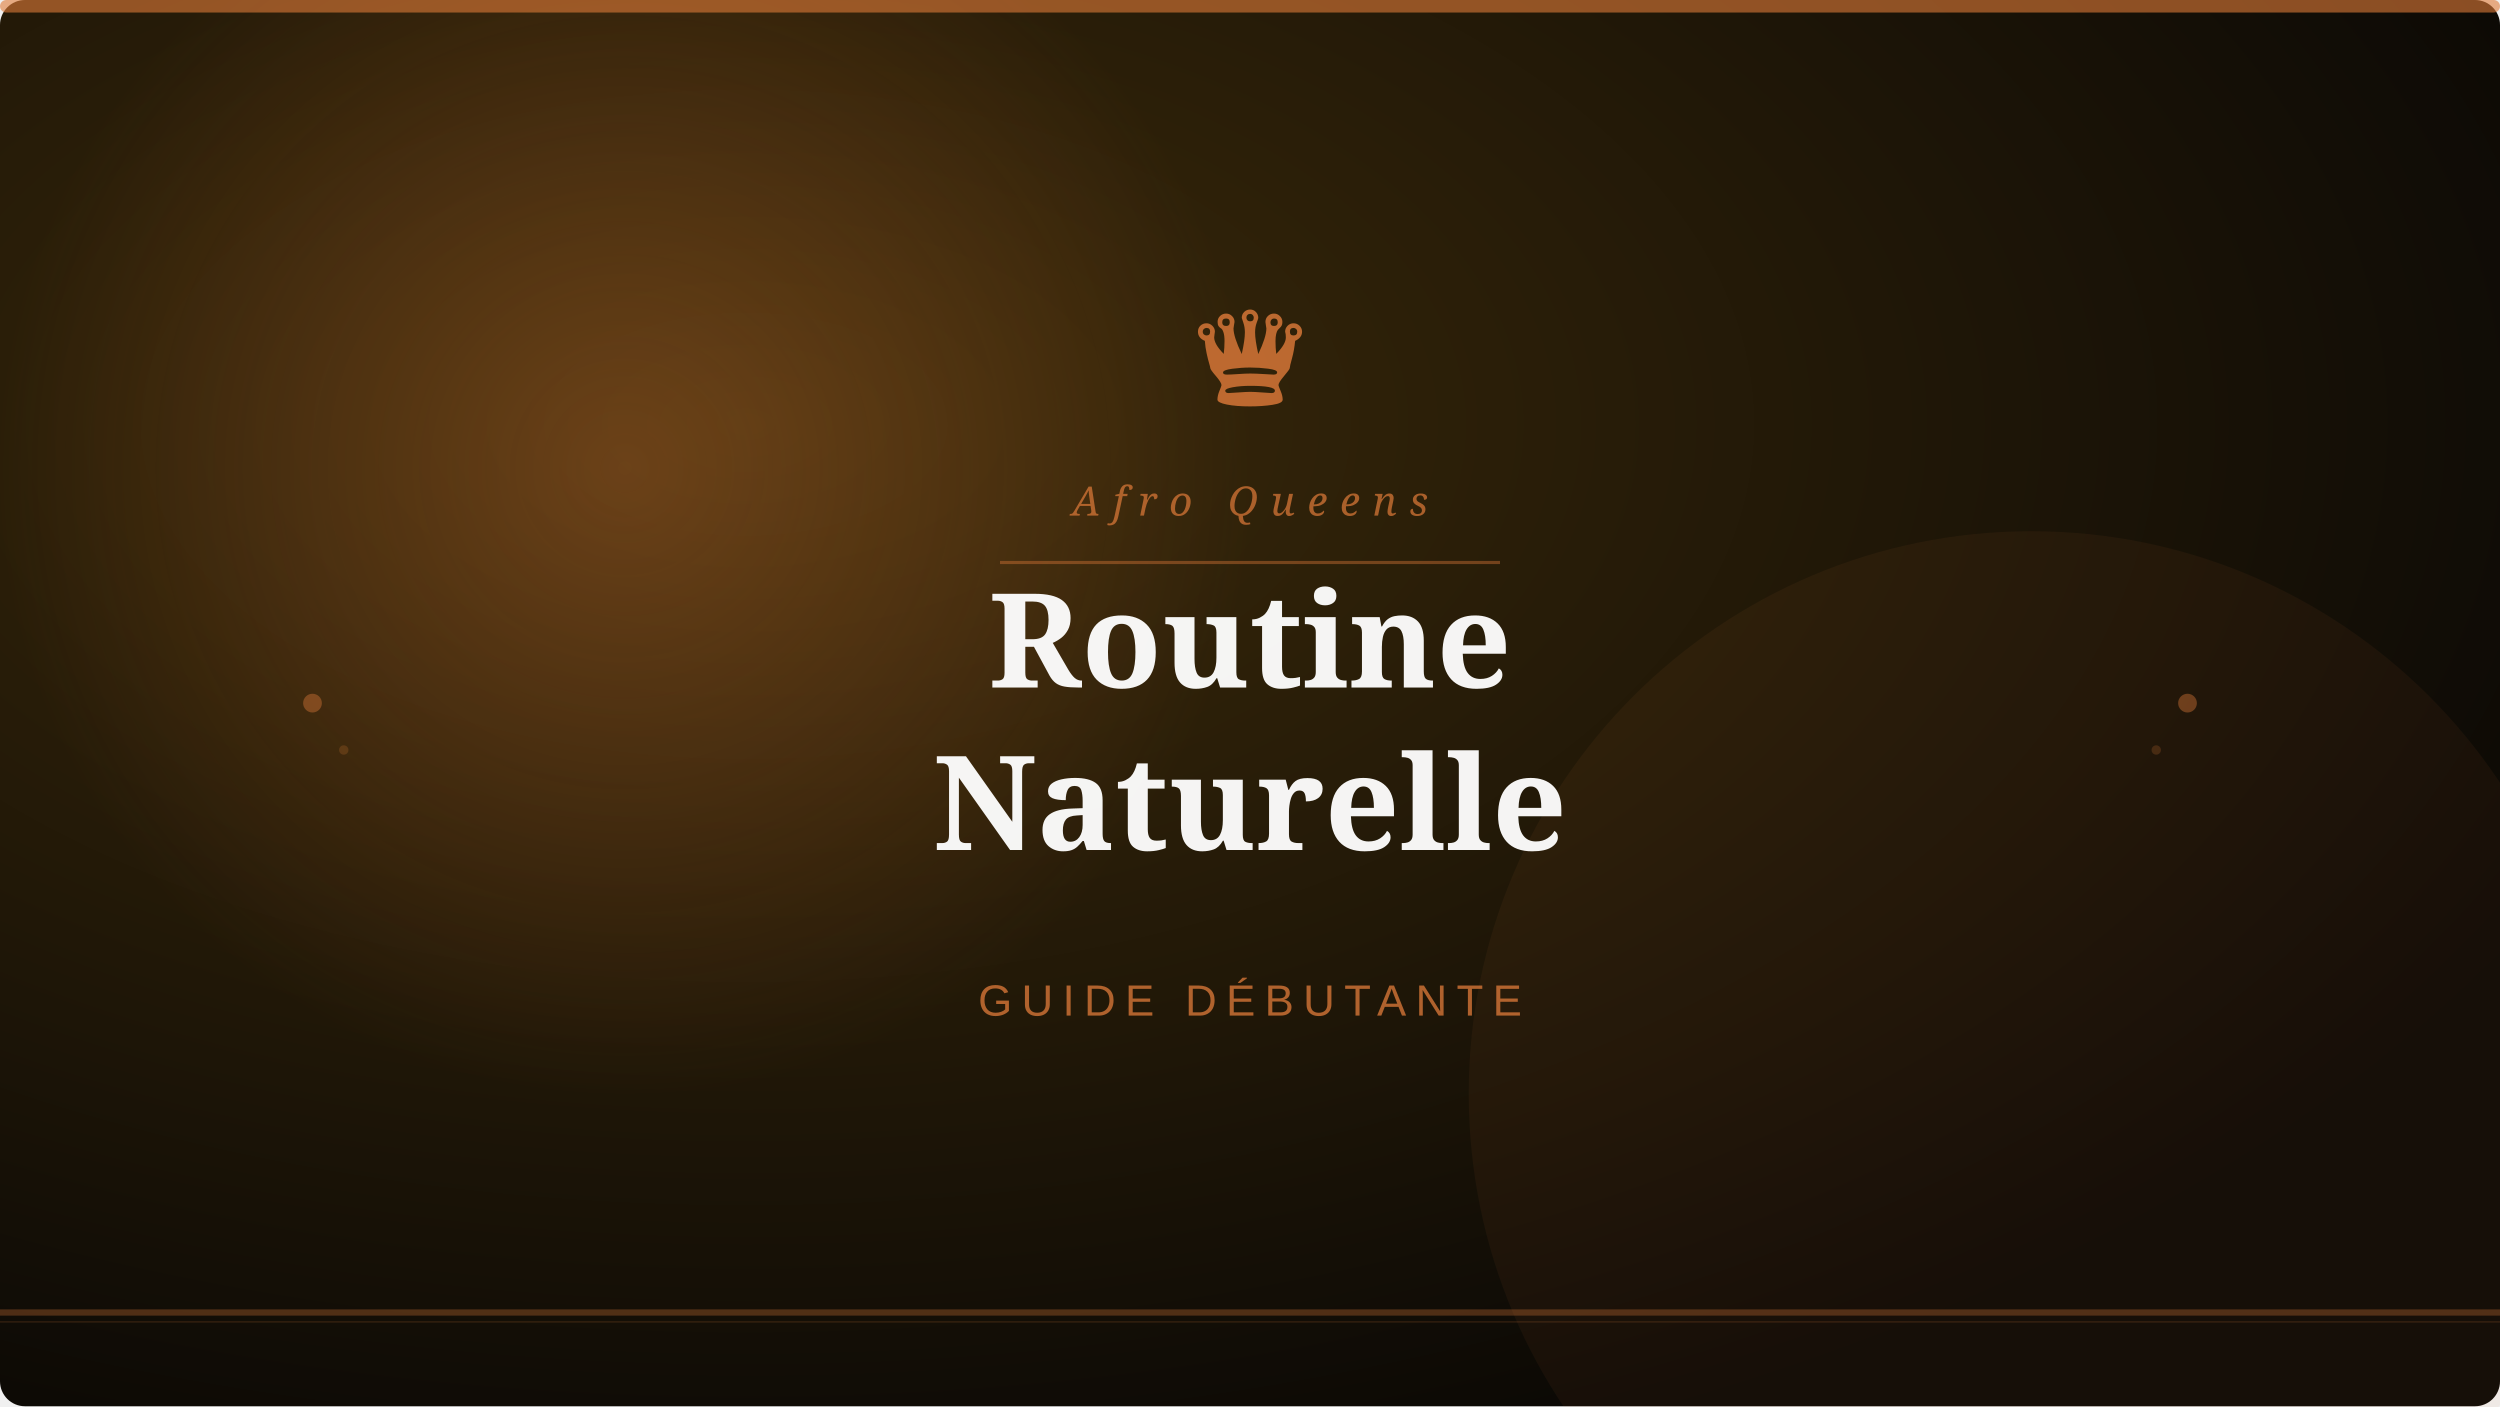
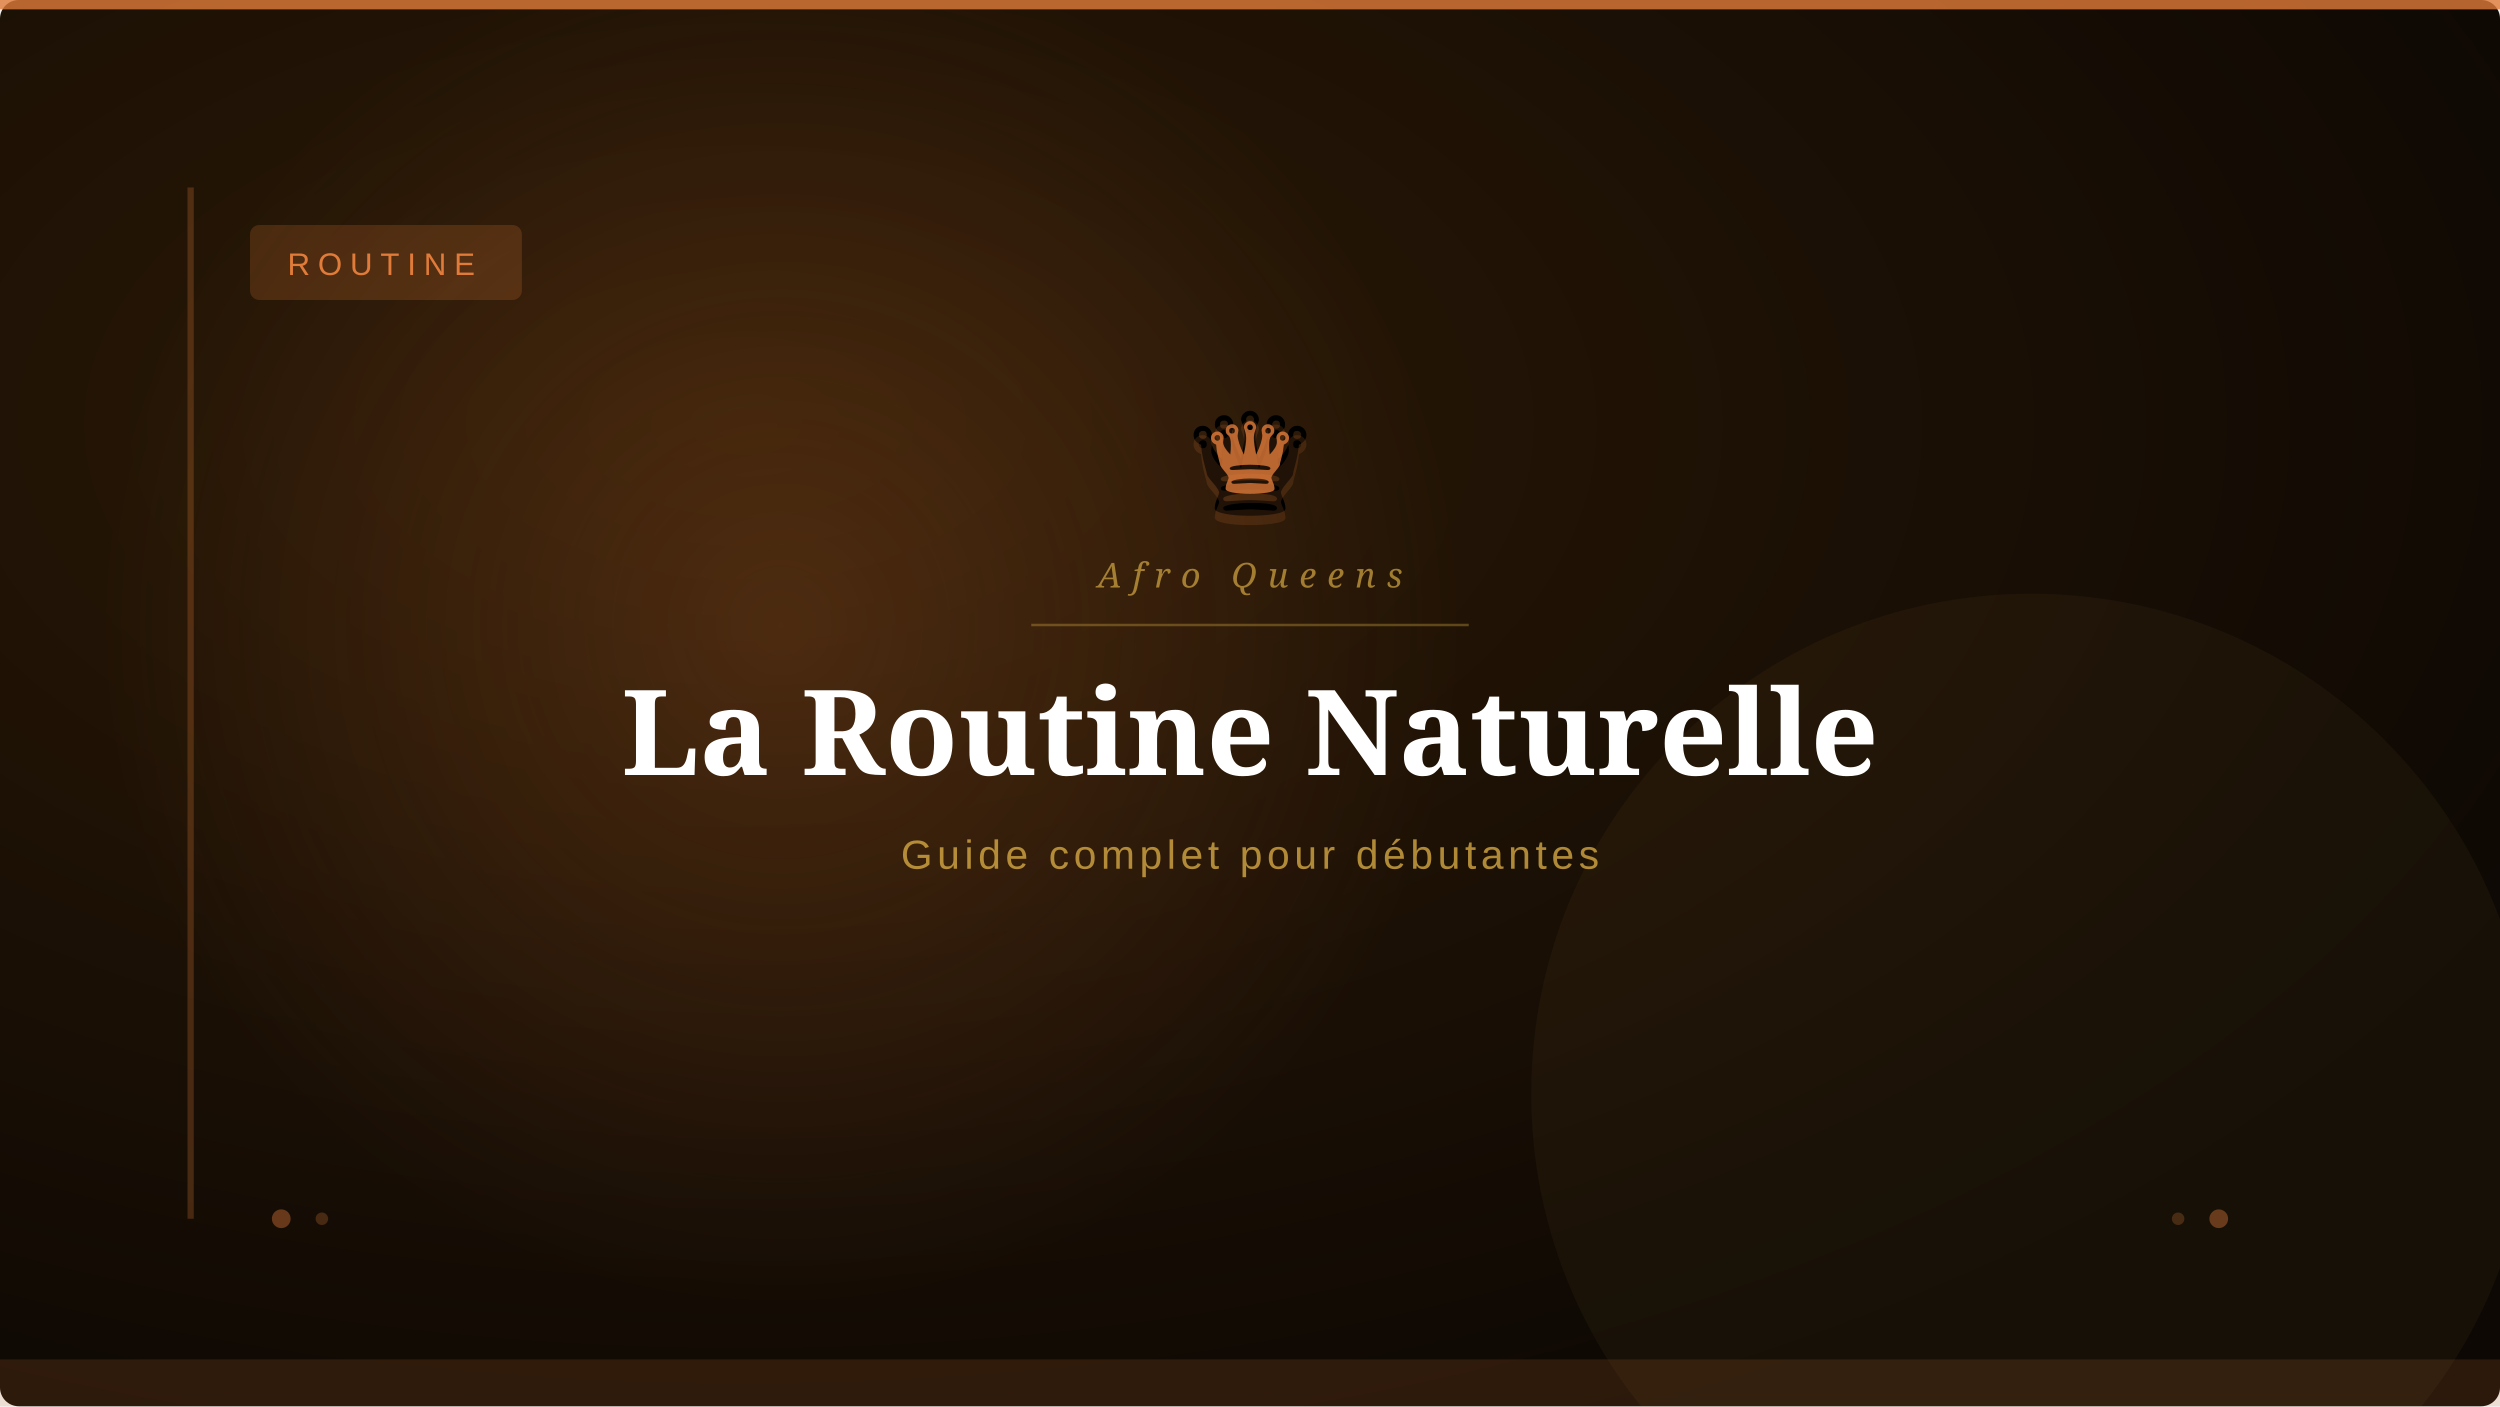
<svg xmlns="http://www.w3.org/2000/svg" width="800" height="450" viewBox="0 0 800 450">
  <defs>
-     <radialGradient id="bg" cx="30%" cy="30%" r="80%">
-       <stop offset="0%" stop-color="#3D2B0A" />
-       <stop offset="100%" stop-color="#0A0805" />
+     <radialGradient id="bbg" cx="30%" cy="30%" r="80%">
+       <stop offset="0%" stop-color="#2D1A06" />
+       <stop offset="100%" stop-color="#0D0804" />
    </radialGradient>
-     <radialGradient id="glow" cx="50%" cy="50%" r="50%">
-       <stop offset="0%" stop-color="#E07B39" stop-opacity="0.3" />
+     <radialGradient id="bglow" cx="50%" cy="50%" r="50%">
+       <stop offset="0%" stop-color="#E07B39" stop-opacity="0.2" />
      <stop offset="100%" stop-color="#E07B39" stop-opacity="0" />
    </radialGradient>
  </defs>
-   <rect width="800" height="450" fill="url(#bg)" rx="8" />
-   <ellipse cx="200" cy="150" rx="200" ry="200" fill="url(#glow)" />
-   <ellipse cx="650" cy="350" rx="180" ry="180" fill="#E07B39" opacity="0.06" />
-   <line x1="0" y1="420" x2="800" y2="420" stroke="#E07B39" stroke-width="2" opacity="0.3" />
-   <line x1="0" y1="423" x2="800" y2="423" stroke="#E07B39" stroke-width="0.5" opacity="0.15" />
-   <rect x="0" y="0" width="800" height="4" fill="#E07B39" opacity="0.6" rx="2" />
-   <text x="400" y="130" text-anchor="middle" font-size="48" fill="#E07B39" opacity="0.8">♛</text>
-   <text x="400" y="165" text-anchor="middle" font-family="Georgia, serif" font-size="13" fill="#E07B39" opacity="0.7" letter-spacing="4" font-style="italic">Afro Queens</text>
-   <line x1="320" y1="180" x2="480" y2="180" stroke="#E07B39" stroke-width="1" opacity="0.4" />
-   <text x="400" y="220" text-anchor="middle" font-family="Georgia, serif" font-size="42" fill="white" font-weight="700" opacity="0.95">Routine</text>
-   <text x="400" y="272" text-anchor="middle" font-family="Georgia, serif" font-size="42" fill="white" font-weight="700" opacity="0.95">Naturelle</text>
-   <text x="400" y="325" text-anchor="middle" font-family="Arial, sans-serif" font-size="14" fill="#E07B39" opacity="0.75" letter-spacing="3">GUIDE DÉBUTANTE</text>
-   <circle cx="100" cy="225" r="3" fill="#E07B39" opacity="0.4" />
-   <circle cx="700" cy="225" r="3" fill="#E07B39" opacity="0.4" />
-   <circle cx="110" cy="240" r="1.5" fill="#E07B39" opacity="0.2" />
-   <circle cx="690" cy="240" r="1.5" fill="#E07B39" opacity="0.2" />
+   <rect width="800" height="450" fill="url(#bbg)" rx="6" />
+   <ellipse cx="250" cy="200" rx="220" ry="220" fill="url(#bglow)" />
+   <ellipse cx="650" cy="350" rx="160" ry="160" fill="#D4A843" opacity="0.05" />
+   <rect x="0" y="0" width="800" height="3" fill="#E07B39" opacity="0.8" />
+   <rect x="0" y="435" width="800" height="15" fill="#E07B39" opacity="0.15" />
+   <rect x="60" y="60" width="2" height="330" fill="#E07B39" opacity="0.25" />
+   <rect x="80" y="72" width="87" height="24" rx="3" fill="#E07B39" opacity="0.2" />
+   <text x="92" y="88" font-family="Arial,sans-serif" font-size="10" fill="#E07B39" letter-spacing="2.5">ROUTINE</text>
+   <text x="400" y="165" text-anchor="middle" font-size="52">♛</text>
+   <text x="400" y="168" text-anchor="middle" font-size="52" fill="#E07B39" opacity="0.15">♛</text>
+   <text x="400" y="158" text-anchor="middle" font-size="36" fill="#E07B39" opacity="0.8">♛</text>
+   <text x="400" y="188" text-anchor="middle" font-family="Georgia,serif" font-size="11" fill="#D4A843" opacity="0.7" letter-spacing="3.5" font-style="italic">Afro Queens</text>
+   <line x1="330" y1="200" x2="470" y2="200" stroke="#D4A843" stroke-width="0.8" opacity="0.35" />
+   <text x="400" y="248" text-anchor="middle" font-family="Georgia,serif" font-size="38" fill="white" font-weight="700">La Routine Naturelle</text>
+   <text x="400" y="278" text-anchor="middle" font-family="Arial,sans-serif" font-size="13" fill="#D4A843" opacity="0.8" letter-spacing="1.5">Guide complet pour débutantes</text>
+   <circle cx="90" cy="390" r="3" fill="#E07B39" opacity="0.4" />
+   <circle cx="103" cy="390" r="2" fill="#E07B39" opacity="0.25" />
+   <circle cx="710" cy="390" r="3" fill="#E07B39" opacity="0.4" />
+   <circle cx="697" cy="390" r="2" fill="#E07B39" opacity="0.25" />
</svg>
